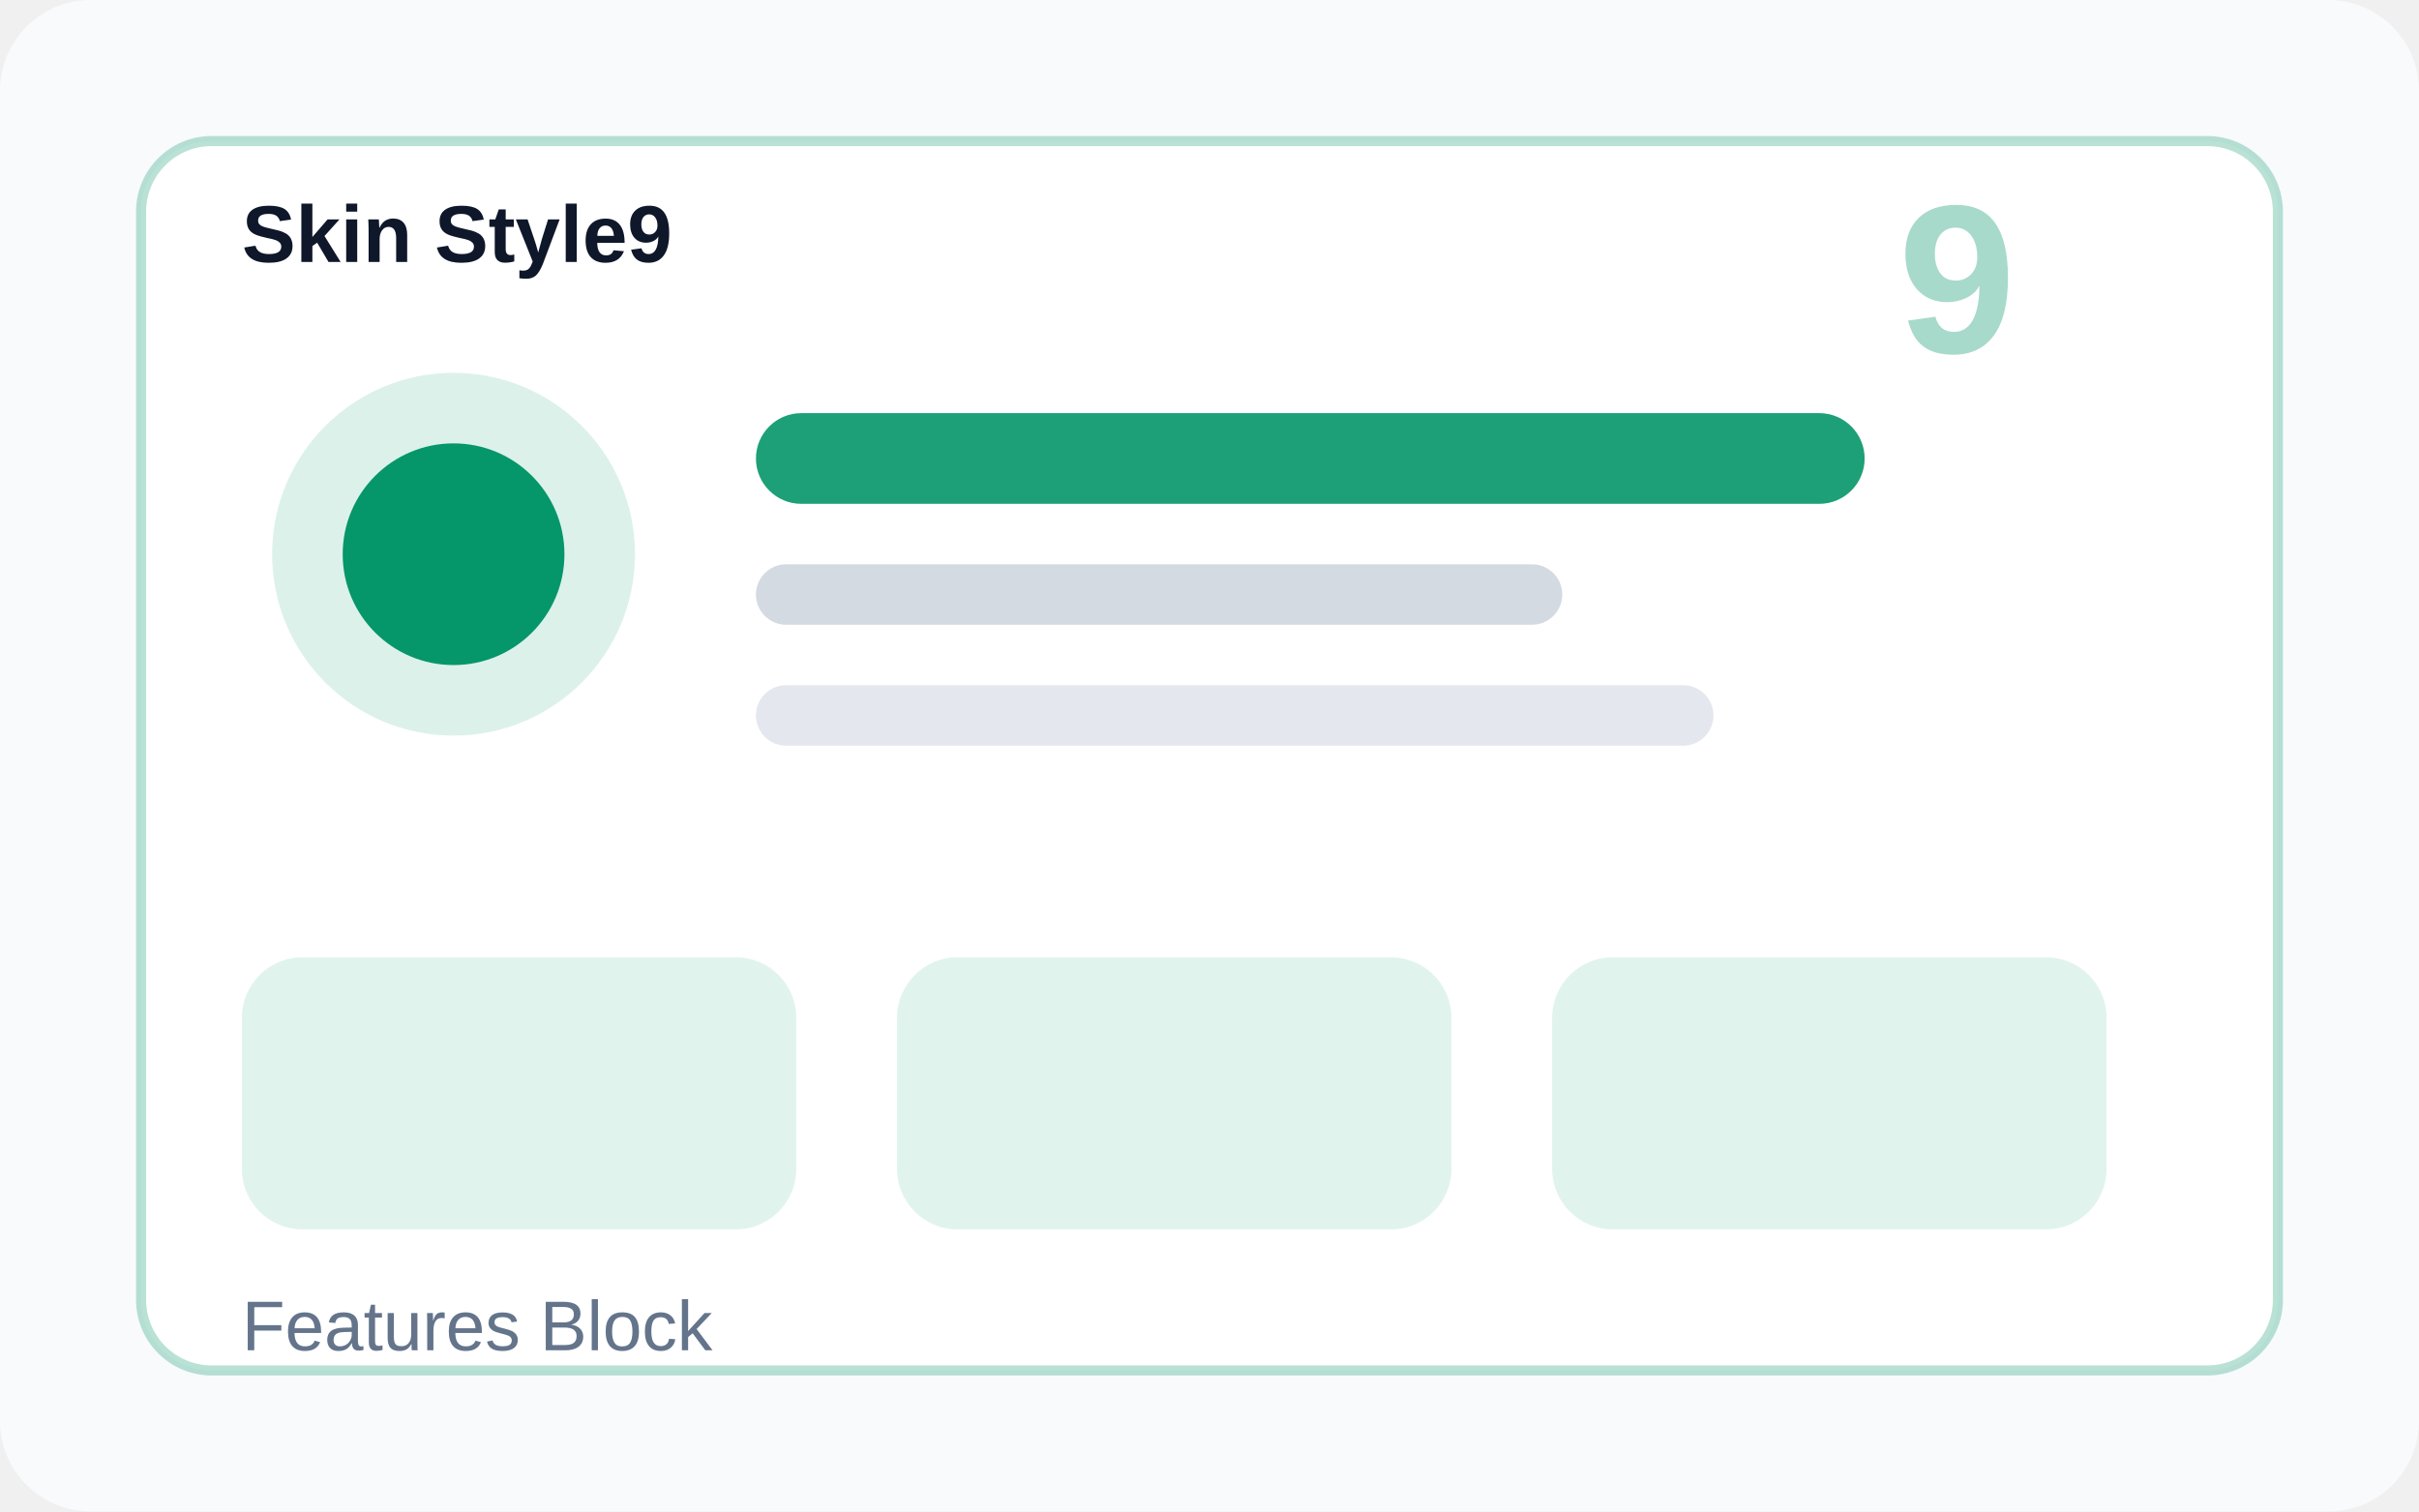
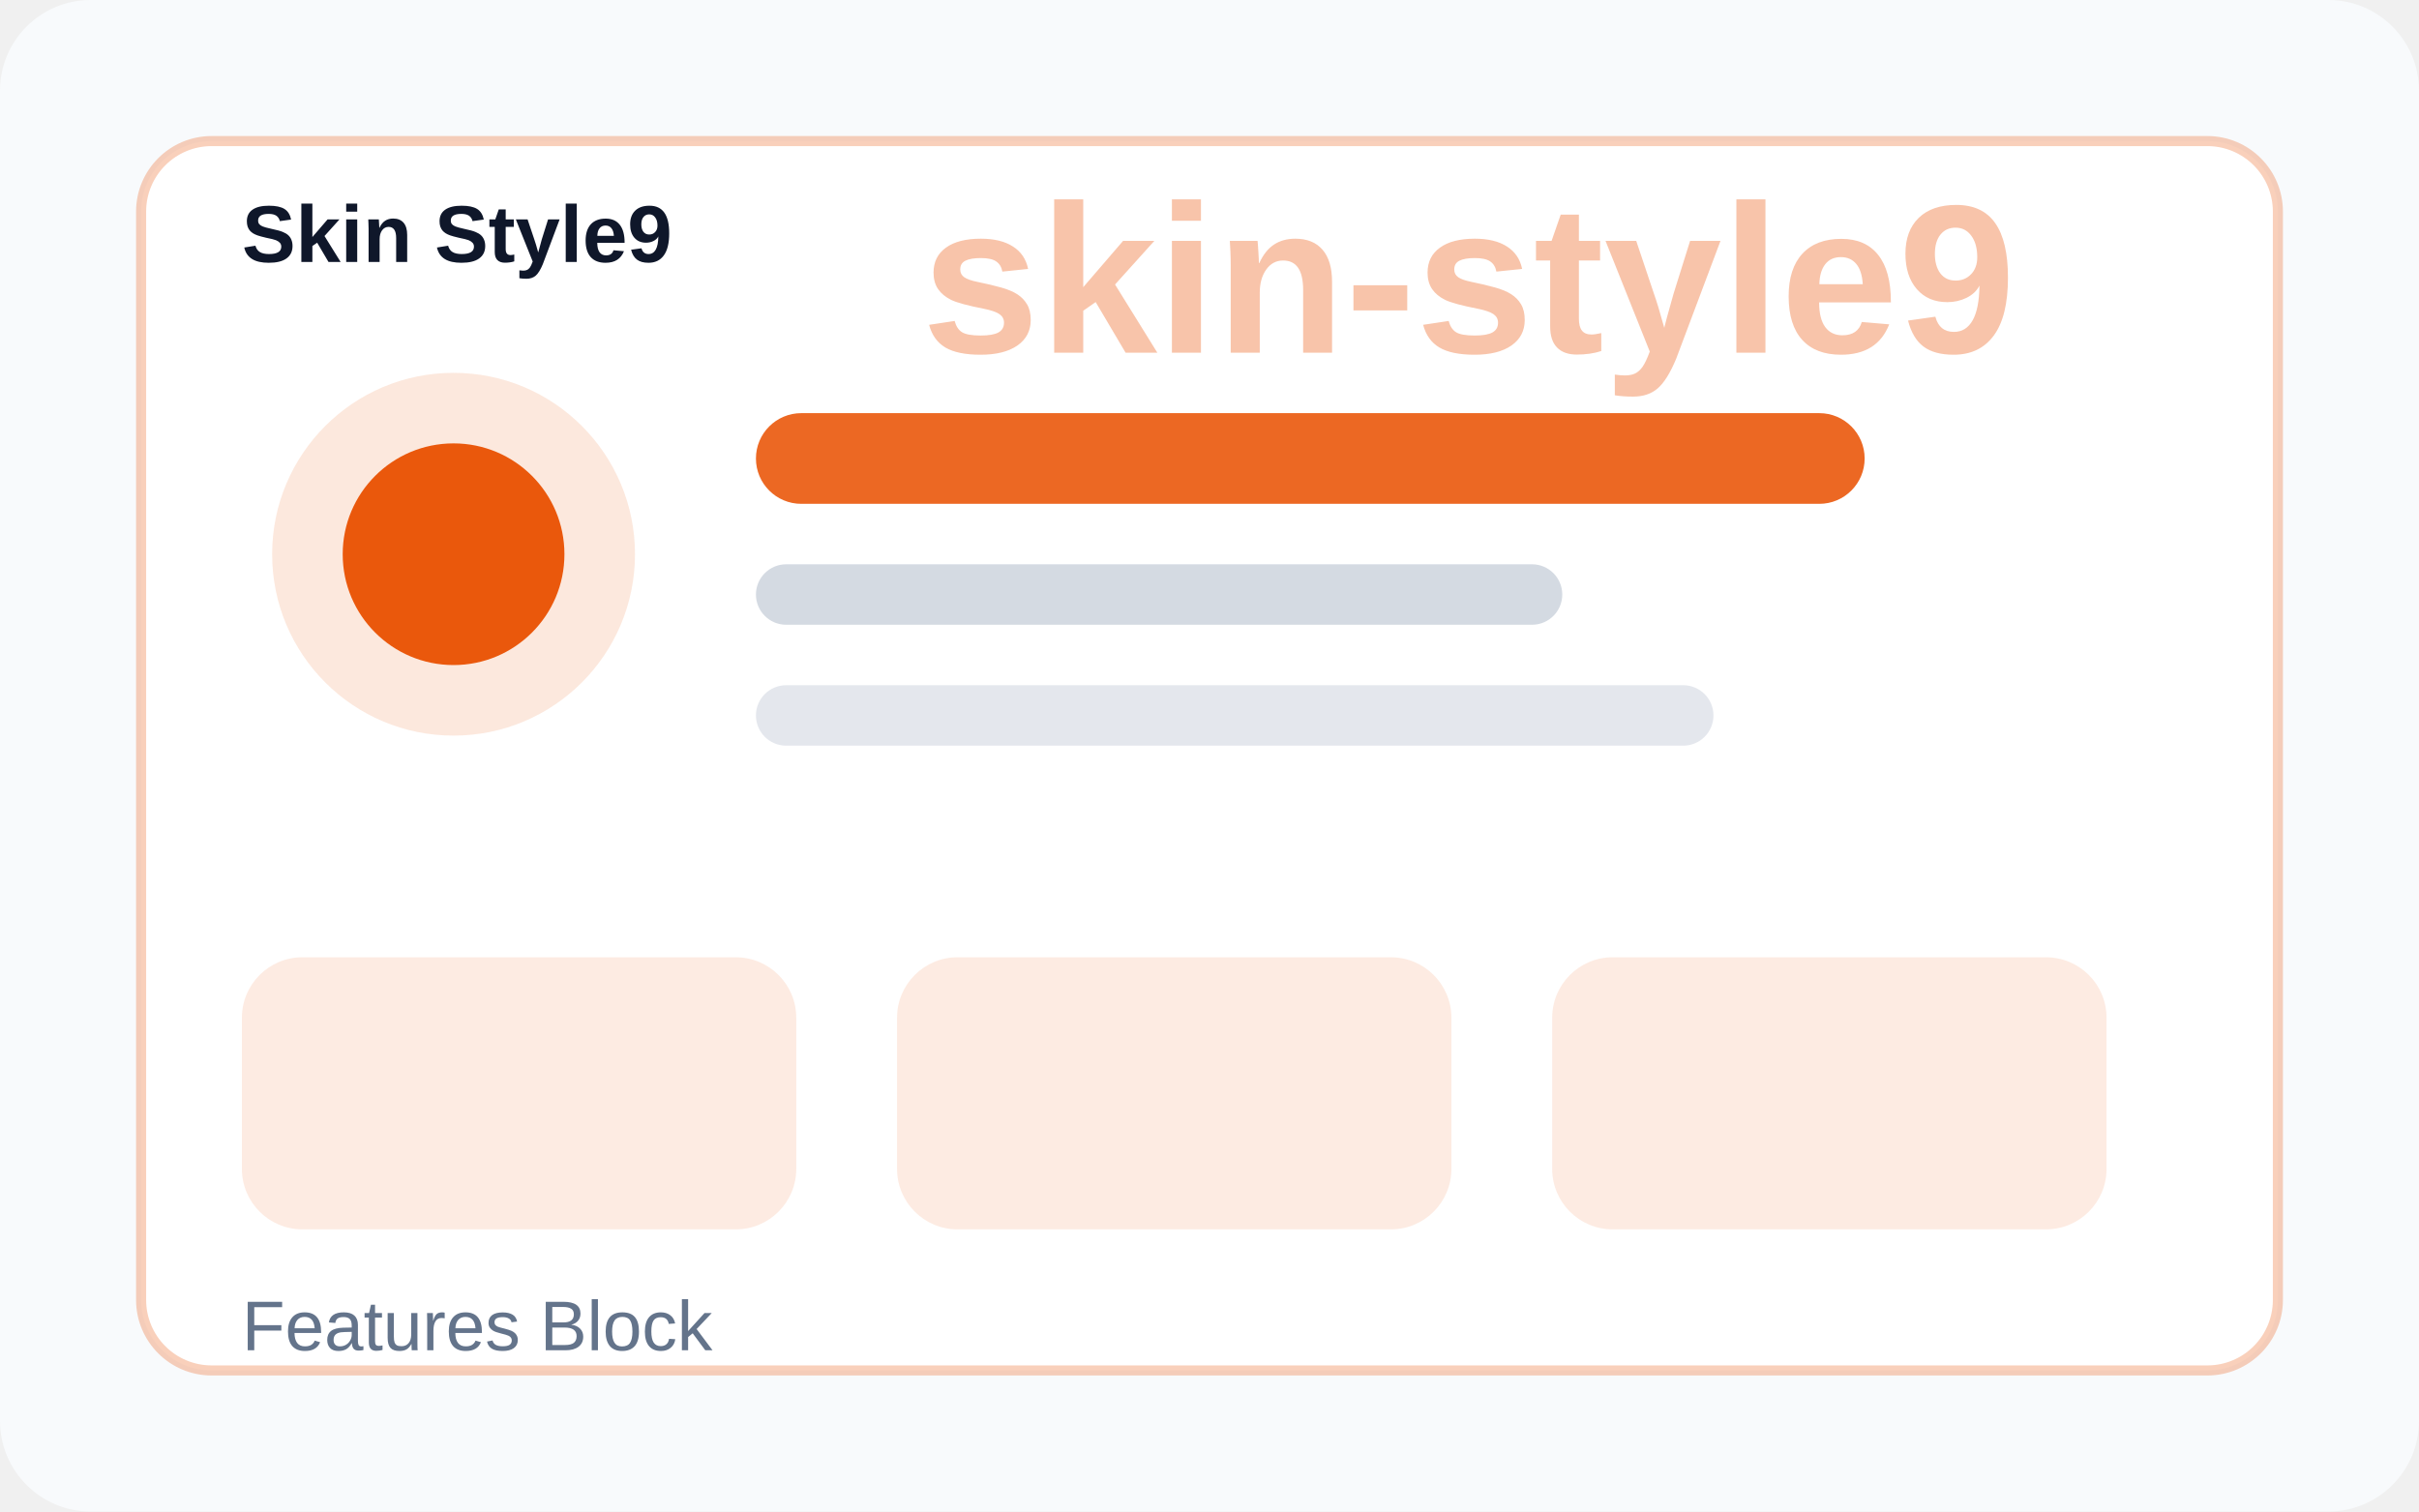
<svg xmlns="http://www.w3.org/2000/svg" width="480" height="300" viewBox="0 0 480 300" role="img">
  <rect width="480" height="300" rx="18" fill="#f8fafc" />
-   <rect x="28" y="28" width="424" height="244" rx="14" fill="#fff" stroke="#059669" stroke-opacity="0.28" stroke-width="2" />
-   <circle cx="90" cy="110" r="36" fill="#059669" fill-opacity="0.14" />
-   <circle cx="90" cy="110" r="22" fill="#059669" />
-   <rect x="150" y="82" width="220" height="18" rx="9" fill="#059669" fill-opacity="0.9" />
+   <rect x="28" y="28" width="424" height="244" rx="14" fill="#fff" stroke="#ea580c" stroke-opacity="0.28" stroke-width="2" />
+   <circle cx="90" cy="110" r="36" fill="#ea580c" fill-opacity="0.14" />
+   <circle cx="90" cy="110" r="22" fill="#ea580c" />
+   <rect x="150" y="82" width="220" height="18" rx="9" fill="#ea580c" fill-opacity="0.9" />
  <rect x="150" y="112" width="160" height="12" rx="6" fill="#94a3b8" fill-opacity="0.4" />
  <rect x="150" y="136" width="190" height="12" rx="6" fill="#94a3b8" fill-opacity="0.25" />
-   <rect x="48" y="190" width="110" height="54" rx="12" fill="#059669" fill-opacity="0.12" />
-   <rect x="178" y="190" width="110" height="54" rx="12" fill="#059669" fill-opacity="0.12" />
-   <rect x="308" y="190" width="110" height="54" rx="12" fill="#059669" fill-opacity="0.12" />
-   <text x="400" y="70" text-anchor="end" font-family="Segoe UI, Arial, sans-serif" font-size="42" font-weight="700" fill="#059669" fill-opacity="0.35">9</text>
+   <rect x="48" y="190" width="110" height="54" rx="12" fill="#ea580c" fill-opacity="0.12" />
+   <rect x="178" y="190" width="110" height="54" rx="12" fill="#ea580c" fill-opacity="0.12" />
+   <rect x="308" y="190" width="110" height="54" rx="12" fill="#ea580c" fill-opacity="0.12" />
+   <text x="400" y="70" text-anchor="end" font-family="Segoe UI, Arial, sans-serif" font-size="42" font-weight="700" fill="#ea580c" fill-opacity="0.35">skin-style9</text>
  <text x="48" y="52" font-family="Segoe UI, Arial, sans-serif" font-size="16" font-weight="600" fill="#0f172a">Skin Style9</text>
  <text x="48" y="268" font-family="Segoe UI, Arial, sans-serif" font-size="14" fill="#64748b">Features Block</text>
</svg>
